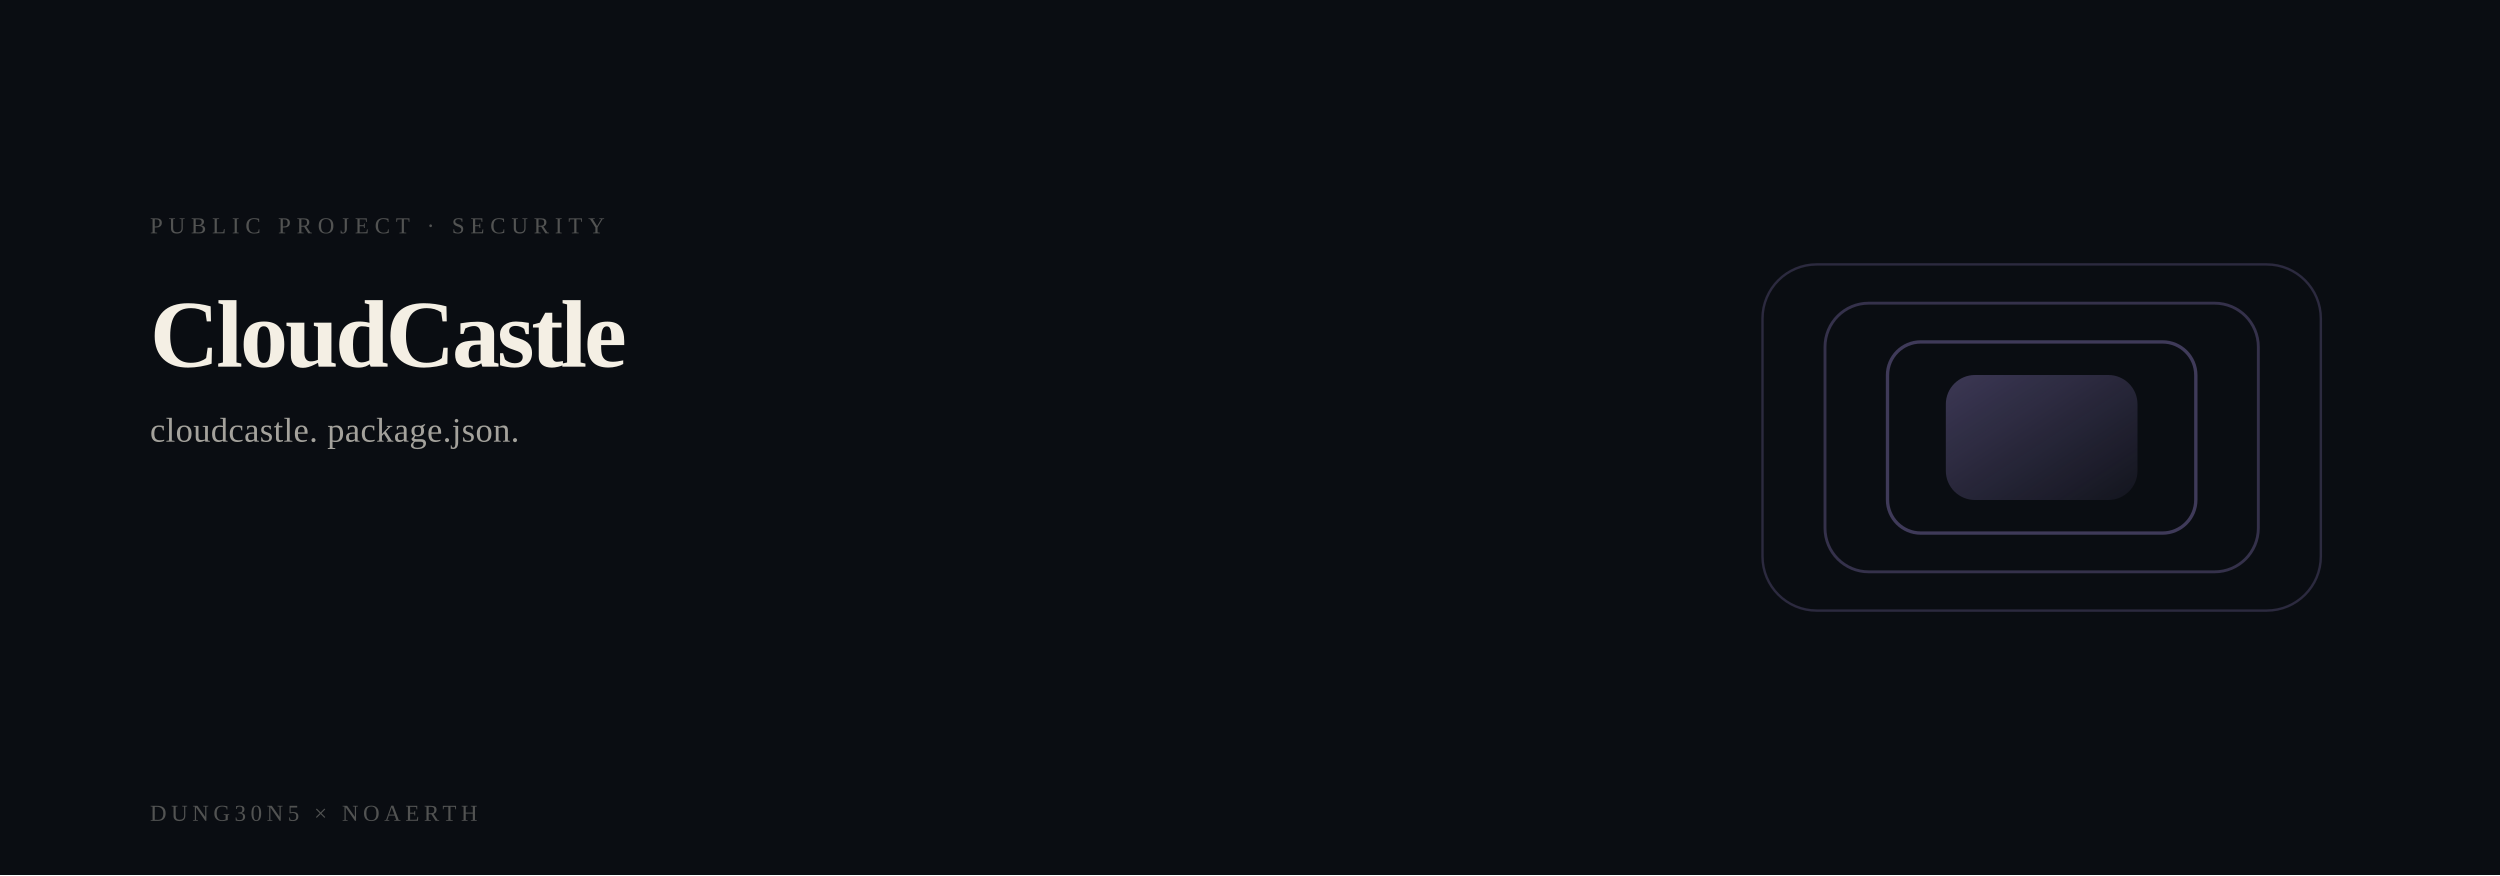
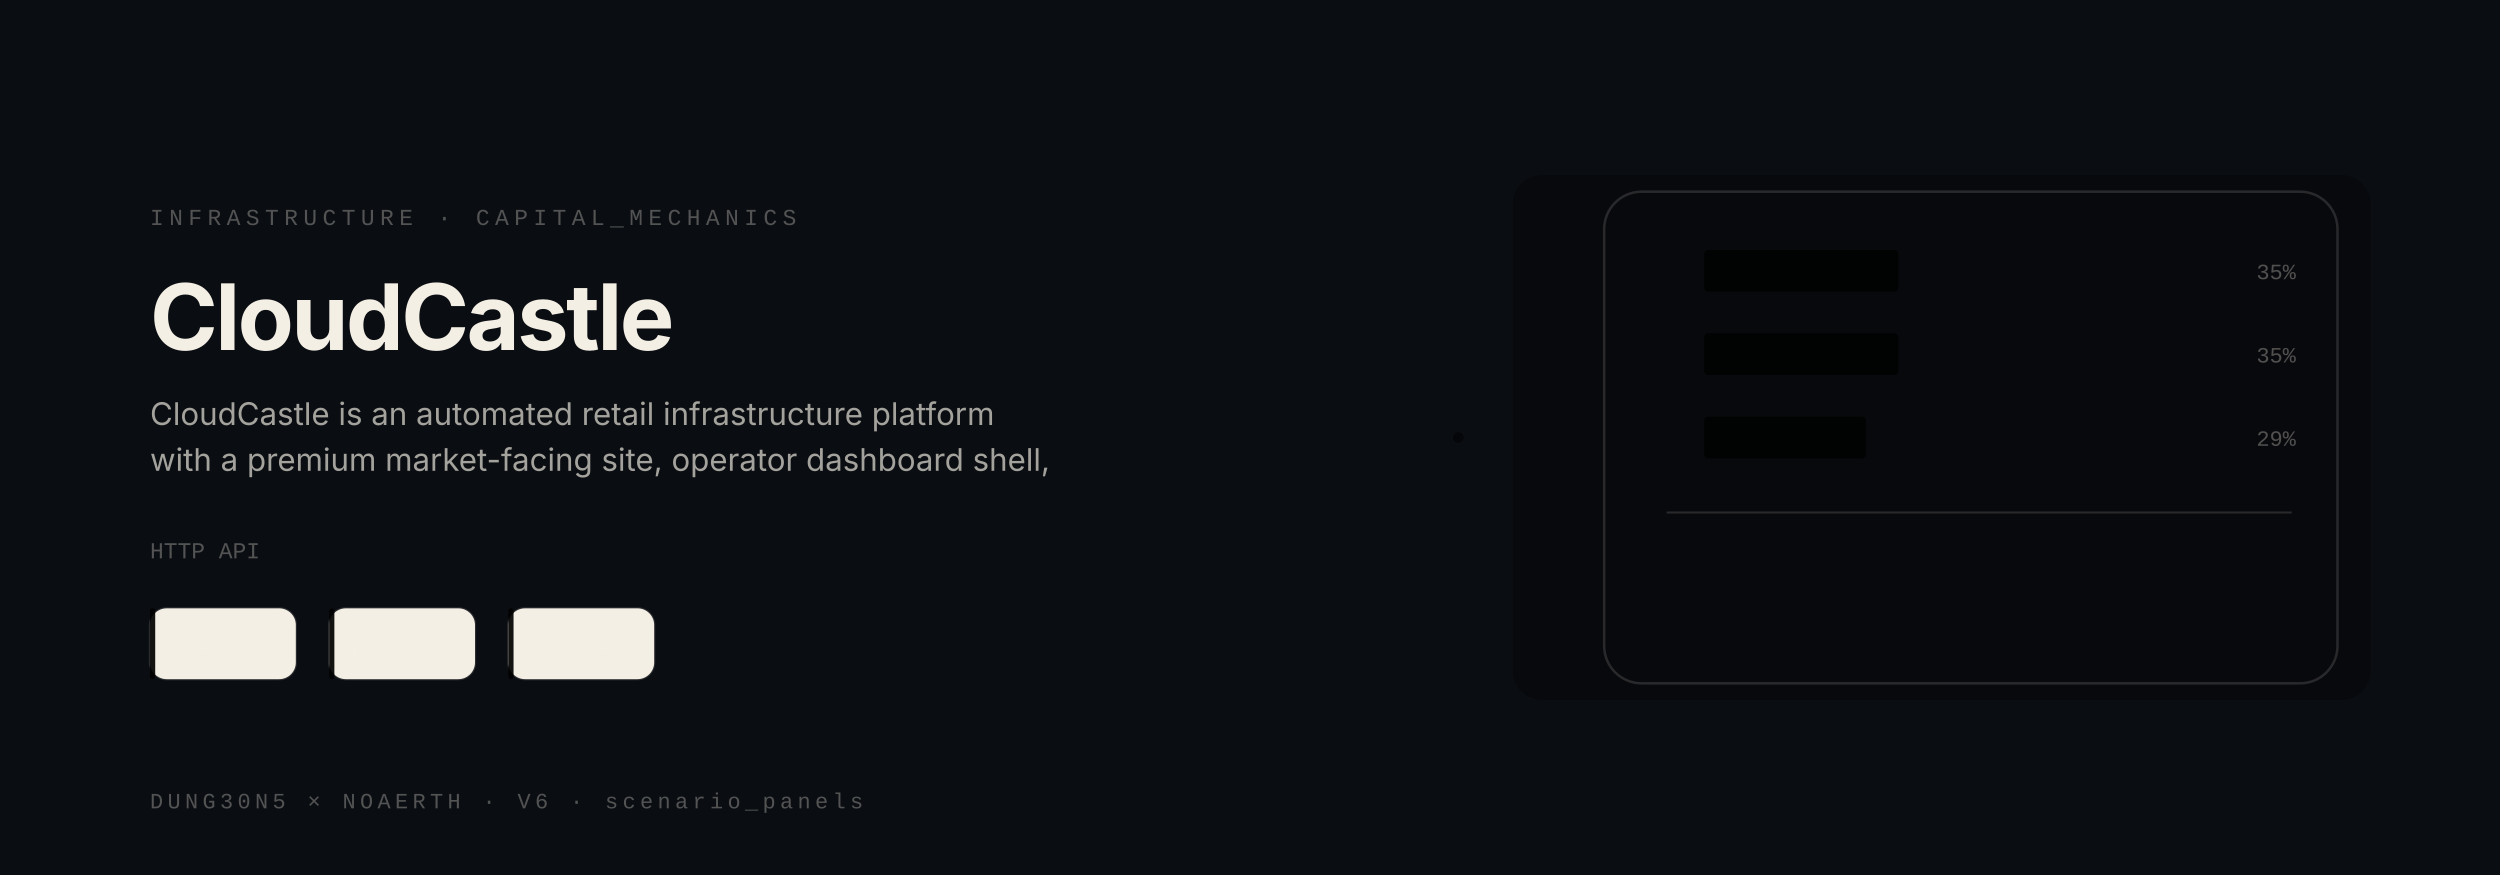
- <svg xmlns="http://www.w3.org/2000/svg" viewBox="0 0 1200 420" width="1200" height="420" role="img" aria-label="CloudCastle: gated channels passing through a sealed boundary. Motion depicts records cross a trust boundary, get validated, and are held or rejected.">
-   <defs>
-     <linearGradient id="hero-cloudcastle-dark-a" x1="0" y1="0" x2="1" y2="1">
-       <stop offset="0" stop-color="#9d8bd6" stop-opacity="0.85" />
-       <stop offset="1" stop-color="#9d8bd6" stop-opacity="0.15" />
-     </linearGradient>
-   </defs>
+ <svg xmlns="http://www.w3.org/2000/svg" viewBox="0 0 1200 420" width="1200" height="420" role="img" aria-label="CloudCastle: value enters, allocates across positions, and settles">
  <rect width="1200" height="420" fill="#0a0d12" />
-   <rect x="906" y="164.12" width="148" height="91.76" rx="16" fill="none" stroke="#9d8bd6" stroke-width="1.60" opacity="0.36" />
-   <rect x="876" y="145.52" width="208" height="128.96" rx="21" fill="none" stroke="#9d8bd6" stroke-width="1.38" opacity="0.29" />
-   <rect x="846" y="126.92" width="268" height="166.16" rx="26" fill="none" stroke="#9d8bd6" stroke-width="1.16" opacity="0.23" />
-   <rect x="934" y="180" width="92" height="60" rx="14" fill="url(#hero-cloudcastle-dark-a)" opacity="0.40" />
-   <text x="72" y="112" fill="#f4efe44f" font-size="11" letter-spacing="2.8">PUBLIC PROJECT · SECURITY</text>
-   <text x="72" y="176" fill="#f4efe4" font-size="46" font-weight="660" letter-spacing="-1.4">CloudCastle</text>
-   <text x="72" y="212" fill="#f4efe4a8" font-size="16.5" letter-spacing="0.2">cloudcastle. package.json.</text>
-   <rect x="72" y="266" width="106" height="40" rx="9" fill="#f4efe4" fill-opacity="0.05" stroke="#f4efe424" stroke-width="1.1" opacity="0">
-     <animate attributeName="opacity" from="0" to="1" dur="0.5s" begin="0.50s" fill="freeze" />
-   </rect>
-   <rect x="72" y="266" width="2.5" height="40" rx="1.2" fill="#9d8bd6" opacity="0">
-     <animate attributeName="opacity" from="0" to="0.9" dur="0.5s" begin="0.50s" fill="freeze" />
-   </rect>
-   <text x="125" y="291" fill="#f4efe4" font-size="11.5" text-anchor="middle" font-family="ui-monospace,SFMono-Regular,Menlo,monospace" opacity="0">request<animate attributeName="opacity" from="0" to="1" dur="0.5s" begin="0.65s" fill="freeze" />
-   </text>
-   <rect x="194" y="266" width="106" height="40" rx="9" fill="#f4efe4" fill-opacity="0.05" stroke="#f4efe424" stroke-width="1.1" opacity="0">
-     <animate attributeName="opacity" from="0" to="1" dur="0.5s" begin="1.00s" fill="freeze" />
-   </rect>
-   <rect x="194" y="266" width="2.5" height="40" rx="1.2" fill="#9d8bd6" opacity="0">
-     <animate attributeName="opacity" from="0" to="0.9" dur="0.5s" begin="1.00s" fill="freeze" />
-   </rect>
-   <text x="247" y="291" fill="#f4efe4" font-size="11.5" text-anchor="middle" font-family="ui-monospace,SFMono-Regular,Menlo,monospace" opacity="0">authenticate<animate attributeName="opacity" from="0" to="1" dur="0.5s" begin="1.15s" fill="freeze" />
-   </text>
-   <rect x="316" y="266" width="106" height="40" rx="9" fill="#f4efe4" fill-opacity="0.05" stroke="#f4efe424" stroke-width="1.1" opacity="0">
-     <animate attributeName="opacity" from="0" to="1" dur="0.5s" begin="1.50s" fill="freeze" />
-   </rect>
-   <rect x="316" y="266" width="2.5" height="40" rx="1.2" fill="#9d8bd6" opacity="0">
-     <animate attributeName="opacity" from="0" to="0.9" dur="0.5s" begin="1.50s" fill="freeze" />
-   </rect>
-   <text x="369" y="291" fill="#f4efe4" font-size="11.5" text-anchor="middle" font-family="ui-monospace,SFMono-Regular,Menlo,monospace" opacity="0">authorise<animate attributeName="opacity" from="0" to="1" dur="0.5s" begin="1.65s" fill="freeze" />
-   </text>
-   <rect x="438" y="266" width="106" height="40" rx="9" fill="#f4efe4" fill-opacity="0.05" stroke="#f4efe424" stroke-width="1.1" opacity="0">
-     <animate attributeName="opacity" from="0" to="1" dur="0.5s" begin="2.00s" fill="freeze" />
-   </rect>
-   <rect x="438" y="266" width="2.5" height="40" rx="1.2" fill="#e7c27a" opacity="0">
-     <animate attributeName="opacity" from="0" to="0.9" dur="0.5s" begin="2.00s" fill="freeze" />
-   </rect>
-   <text x="491" y="291" fill="#f4efe4" font-size="11.5" text-anchor="middle" font-family="ui-monospace,SFMono-Regular,Menlo,monospace" opacity="0">record<animate attributeName="opacity" from="0" to="1" dur="0.5s" begin="2.15s" fill="freeze" />
-   </text>
-   <rect x="560" y="266" width="106" height="40" rx="9" fill="#f4efe4" fill-opacity="0.05" stroke="#f4efe424" stroke-width="1.1" opacity="0">
-     <animate attributeName="opacity" from="0" to="1" dur="0.5s" begin="2.50s" fill="freeze" />
-   </rect>
-   <rect x="560" y="266" width="2.5" height="40" rx="1.2" fill="#e0796b" opacity="0">
-     <animate attributeName="opacity" from="0" to="0.9" dur="0.5s" begin="2.50s" fill="freeze" />
-   </rect>
-   <text x="613" y="291" fill="#f4efe4" font-size="11.5" text-anchor="middle" font-family="ui-monospace,SFMono-Regular,Menlo,monospace" opacity="0">reject<animate attributeName="opacity" from="0" to="1" dur="0.5s" begin="2.65s" fill="freeze" />
-   </text>
-   <text x="72" y="394" fill="#f4efe44f" font-size="11" letter-spacing="2.2">DUNG30N5 × NOAERTH</text>
+   <text x="72" y="108" font-family="ui-monospace, SFMono-Regular, Menlo, Monaco, Consolas, 'Liberation Mono', monospace" font-size="11" letter-spacing="2.6" fill="#f4efe44f">INFRASTRUCTURE · CAPITAL_MECHANICS</text>
+   <text x="72" y="168" font-family="-apple-system, BlinkMacSystemFont, 'Segoe UI', Inter, Helvetica, Arial, sans-serif" font-size="44" font-weight="660" letter-spacing="-1.2" fill="#f4efe4">CloudCastle</text>
+   <text x="72" y="204" font-family="-apple-system, BlinkMacSystemFont, 'Segoe UI', Inter, Helvetica, Arial, sans-serif" font-size="15" fill="#f4efe4a8">CloudCastle is an automated retail infrastructure platform</text>
+   <text x="72" y="226" font-family="-apple-system, BlinkMacSystemFont, 'Segoe UI', Inter, Helvetica, Arial, sans-serif" font-size="15" fill="#f4efe4a8">with a premium market-facing site, operator dashboard shell,</text>
+   <text x="72" y="268" font-family="ui-monospace, SFMono-Regular, Menlo, Monaco, Consolas, 'Liberation Mono', monospace" font-size="11" fill="#f4efe44f">HTTP API</text>
+   <rect x="72.0" y="292.0" width="70.0" height="34.0" rx="8" fill="#f4efe4" stroke="#f4efe424" stroke-width="1.1" />
+   <rect x="72.0" y="292.0" width="2.5" height="34.0" rx="1.2" fill="amber" opacity="0.92" />
+   <text x="107.0" y="314" font-family="ui-monospace, SFMono-Regular, Menlo, Monaco, Consolas, 'Liberation Mono', monospace" font-size="11" fill="#f4efe4" fill-opacity="0.82" text-anchor="middle">checkout</text>
+   <rect x="158.0" y="292.0" width="70.0" height="34.0" rx="8" fill="#f4efe4" stroke="#f4efe424" stroke-width="1.1" />
+   <rect x="158.0" y="292.0" width="2.5" height="34.0" rx="1.2" fill="amber" opacity="0.92" />
+   <text x="193.0" y="314" font-family="ui-monospace, SFMono-Regular, Menlo, Monaco, Consolas, 'Liberation Mono', monospace" font-size="11" fill="#f4efe4" fill-opacity="0.82" text-anchor="middle">machines</text>
+   <rect x="244.0" y="292.0" width="70.0" height="34.0" rx="8" fill="#f4efe4" stroke="#f4efe424" stroke-width="1.1" />
+   <rect x="244.0" y="292.0" width="2.5" height="34.0" rx="1.2" fill="mint" opacity="0.92" />
+   <text x="279.0" y="314" font-family="ui-monospace, SFMono-Regular, Menlo, Monaco, Consolas, 'Liberation Mono', monospace" font-size="11" fill="#f4efe4" fill-opacity="0.82" text-anchor="middle">venues</text>
+   <rect x="726.0" y="84.0" width="412.0" height="252.0" rx="14" fill="amber" fill-opacity="0.05" />
+   <line x1="740.0" y1="85.0" x2="1124.0" y2="85.0" stroke="amber" stroke-width="1.6" opacity="0.4" />
+   <rect x="738.0" y="316.0" width="382.0" height="20" rx="5" fill="none" stroke="amber" stroke-width="1.1" opacity="0.30" />
+   <rect x="754.0" y="286.0" width="362.0" height="20" rx="5" fill="none" stroke="amber" stroke-width="1.1" opacity="0.24" />
+   <rect x="770.0" y="256.0" width="342.0" height="20" rx="5" fill="none" stroke="amber" stroke-width="1.1" opacity="0.18" />
+   <rect x="786.0" y="226.0" width="322.0" height="20" rx="5" fill="none" stroke="amber" stroke-width="1.1" opacity="0.12" />
+   <rect x="726.0" y="84.0" width="412.0" height="252.0" rx="14" fill="#000" fill-opacity="0.22" />
+   <path d="M1095.0 293.0 h18 v18 h-18 z" fill="none" stroke="mint" stroke-width="1.4" opacity="0.6" />
+   <rect x="770" y="92" width="352" height="236" rx="18" fill="none" stroke="#f4efe424" stroke-width="1.2" />
+   <rect x="818.0" y="120.0" width="93.2" height="20.0" rx="2" fill="mint" opacity="0.82" />
+   <text x="1102" y="134" font-family="ui-monospace, SFMono-Regular, Menlo, Monaco, Consolas, 'Liberation Mono', monospace" font-size="10.5" fill="#f4efe44f" text-anchor="end">35%</text>
+   <rect x="818.0" y="160.0" width="93.2" height="20.0" rx="2" fill="amber" opacity="0.82" />
+   <text x="1102" y="174" font-family="ui-monospace, SFMono-Regular, Menlo, Monaco, Consolas, 'Liberation Mono', monospace" font-size="10.5" fill="#f4efe44f" text-anchor="end">35%</text>
+   <rect x="818.0" y="200.0" width="77.6" height="20.0" rx="2" fill="amber" opacity="0.82" />
+   <text x="1102" y="214" font-family="ui-monospace, SFMono-Regular, Menlo, Monaco, Consolas, 'Liberation Mono', monospace" font-size="10.5" fill="#f4efe44f" text-anchor="end">29%</text>
+   <line x1="800" y1="246" x2="1100" y2="246" stroke="#f4efe424" stroke-width="1" />
+   <circle cx="700.0" cy="210.0" r="2.6" fill="amber" opacity="0.5" />
+   <text x="72" y="388" font-family="ui-monospace, SFMono-Regular, Menlo, Monaco, Consolas, 'Liberation Mono', monospace" font-size="10.5" letter-spacing="2.1" fill="#f4efe44f">DUNG30N5 × NOAERTH · V6 · scenario_panels</text>
</svg>
